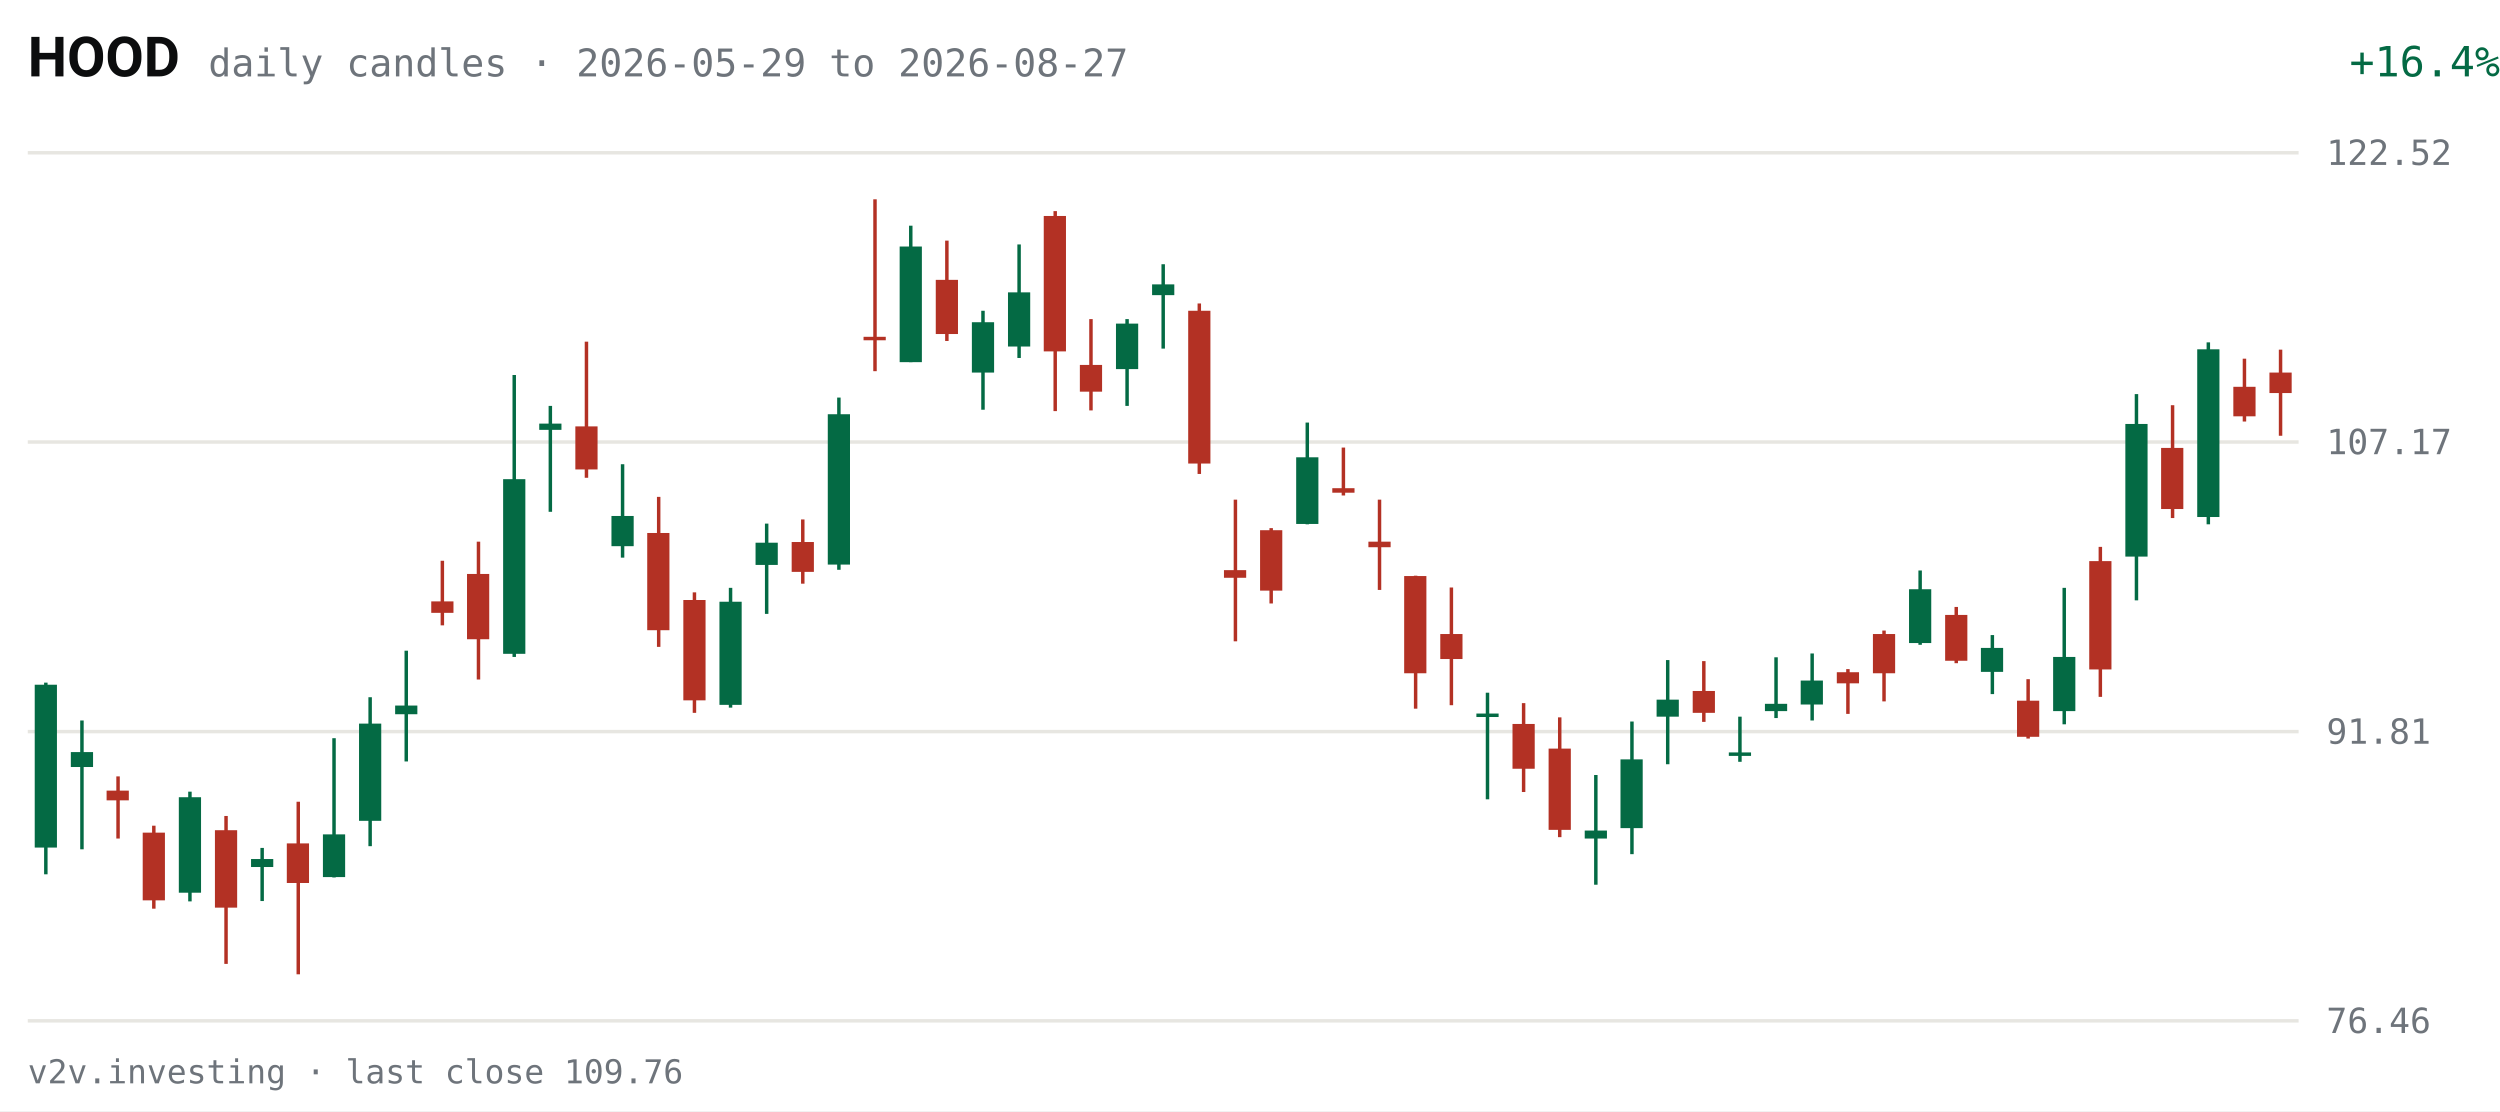
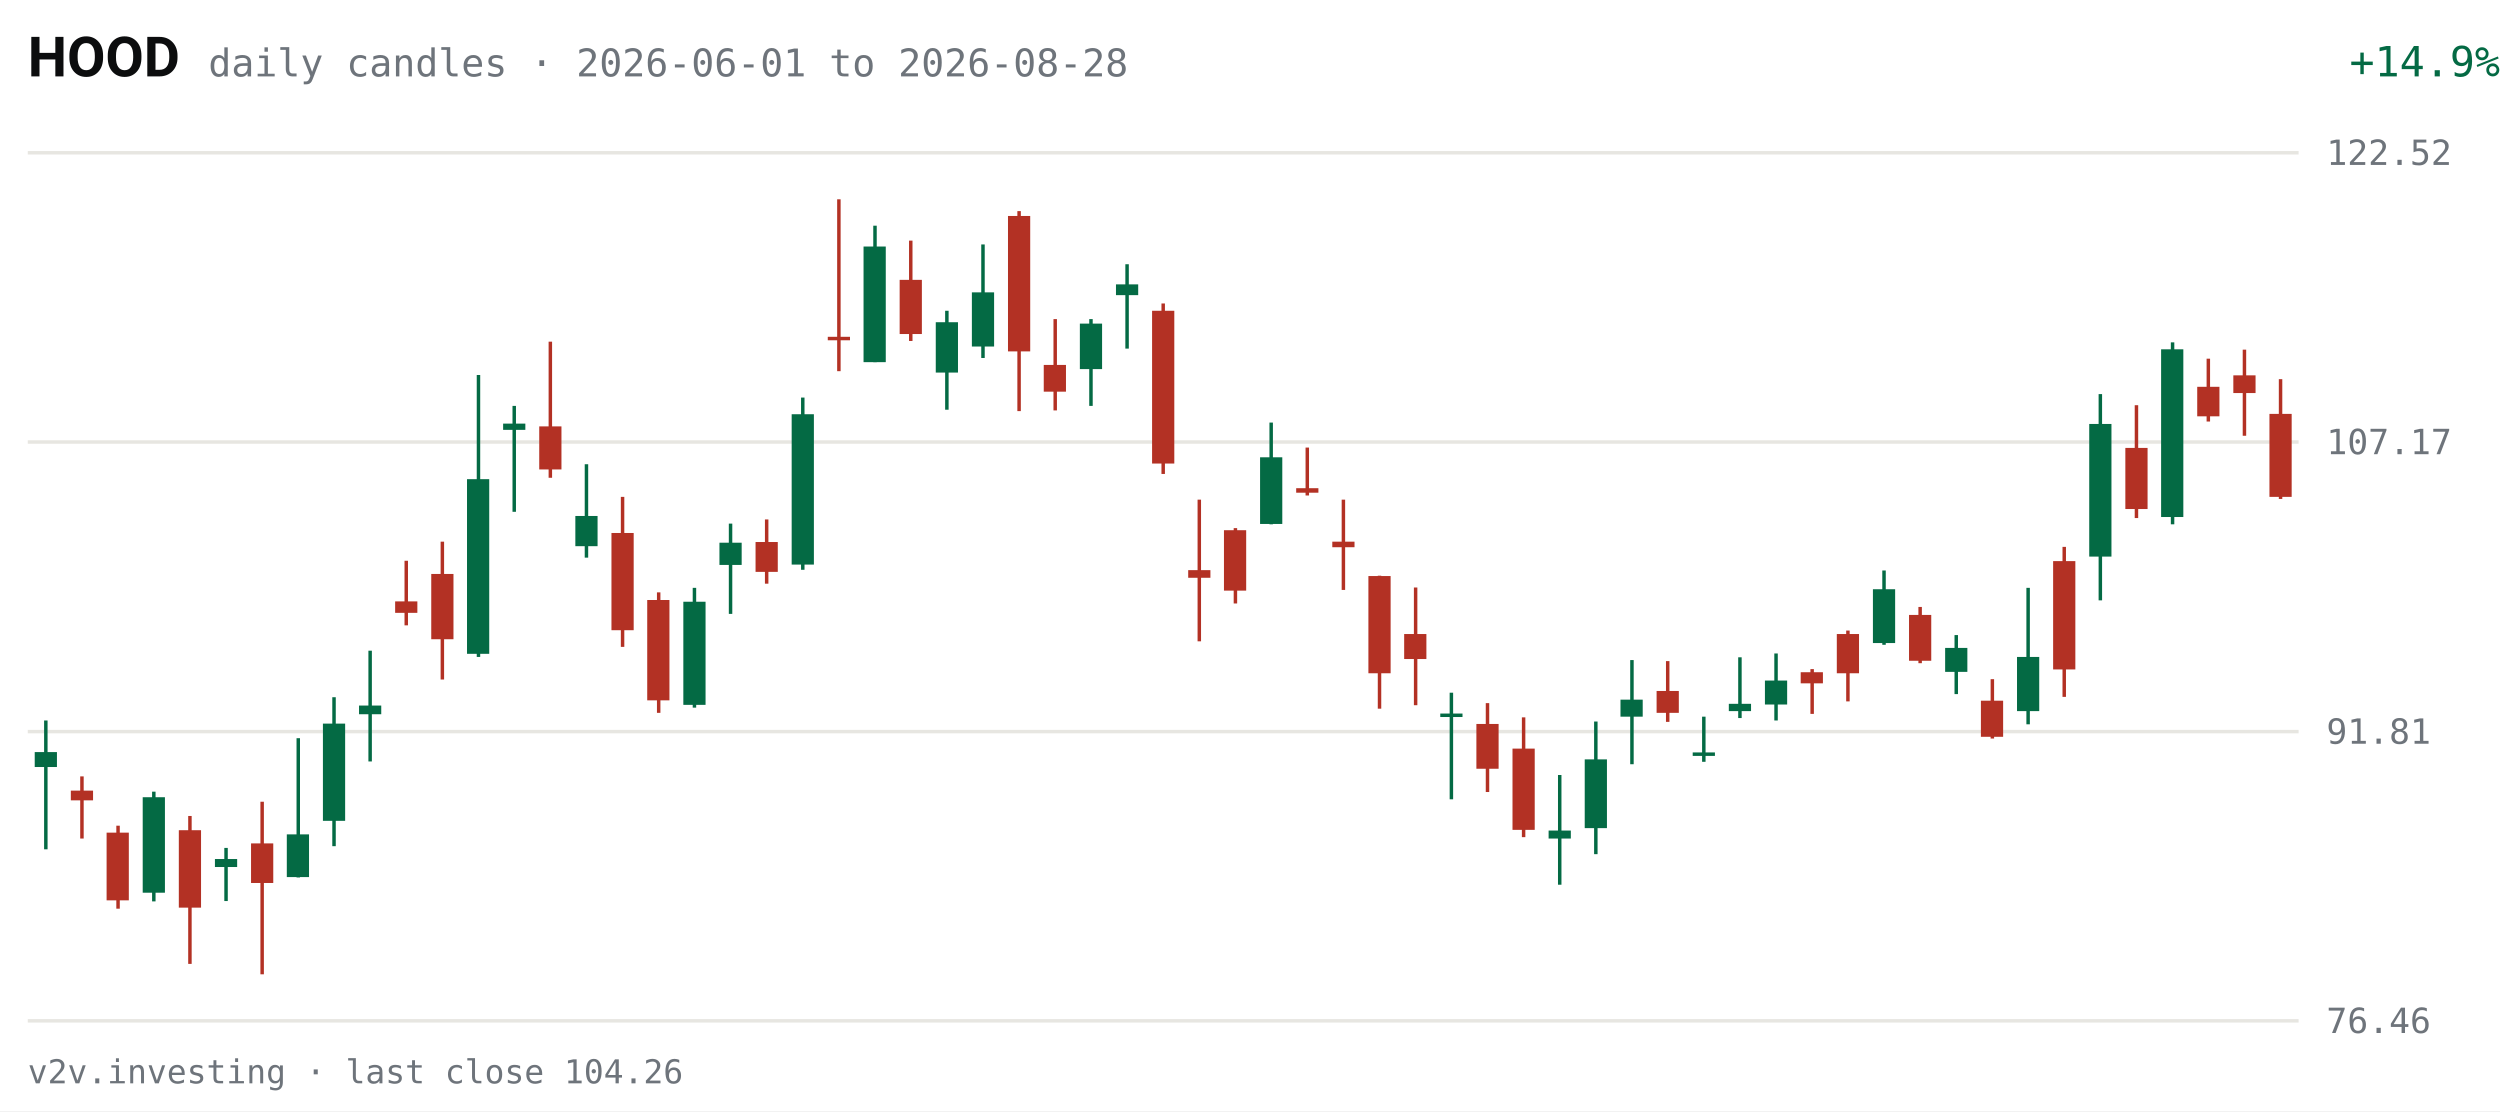
<svg xmlns="http://www.w3.org/2000/svg" viewBox="0 0 720 320" width="720" height="320" role="img" aria-label="HOOD daily candles, last 63 sessions">
  <rect width="720" height="320" fill="#FFFFFF" />
  <text x="8" y="22" fill="#0C0D0E" font-size="16" font-weight="600" font-family="system-ui,-apple-system,Segoe UI,Roboto,sans-serif">HOOD</text>
-   <text x="60" y="22" fill="#6E747B" font-size="11" font-family="ui-monospace,SFMono-Regular,Menlo,Consolas,monospace">daily candles · 2026-05-29 to 2026-08-27</text>
-   <text x="670" y="22" fill="#046A44" font-size="12" text-anchor="end" font-family="ui-monospace,SFMono-Regular,Menlo,Consolas,monospace" transform="translate(50,0)">+16.4%</text>
+   <text x="60" y="22" fill="#6E747B" font-size="11" font-family="ui-monospace,SFMono-Regular,Menlo,Consolas,monospace">daily candles · 2026-06-01 to 2026-08-28</text>
+   <text x="670" y="22" fill="#046A44" font-size="12" text-anchor="end" font-family="ui-monospace,SFMono-Regular,Menlo,Consolas,monospace" transform="translate(50,0)">+14.9%</text>
  <g font-family="ui-monospace,SFMono-Regular,Menlo,Consolas,monospace">
    <line x1="8" y1="294.0" x2="662" y2="294.0" stroke="#E7E6E1" stroke-width="1" />
    <text x="670" y="297.5" fill="#6E747B" font-size="10">76.46</text>
    <line x1="8" y1="210.7" x2="662" y2="210.7" stroke="#E7E6E1" stroke-width="1" />
    <text x="670" y="214.2" fill="#6E747B" font-size="10">91.81</text>
    <line x1="8" y1="127.3" x2="662" y2="127.3" stroke="#E7E6E1" stroke-width="1" />
    <text x="670" y="130.8" fill="#6E747B" font-size="10">107.17</text>
    <line x1="8" y1="44.0" x2="662" y2="44.0" stroke="#E7E6E1" stroke-width="1" />
    <text x="670" y="47.5" fill="#6E747B" font-size="10">122.52</text>
-     <line x1="13.2" y1="196.6" x2="13.2" y2="251.8" stroke="#046A44" stroke-width="1" />
-     <rect x="10.0" y="197.2" width="6.4" height="46.9" fill="#046A44" />
-     <line x1="23.6" y1="207.5" x2="23.6" y2="244.6" stroke="#046A44" stroke-width="1" />
-     <rect x="20.4" y="216.6" width="6.4" height="4.3" fill="#046A44" />
-     <line x1="34.0" y1="223.6" x2="34.0" y2="241.5" stroke="#B33124" stroke-width="1" />
-     <rect x="30.7" y="227.7" width="6.4" height="2.8" fill="#B33124" />
-     <line x1="44.3" y1="237.8" x2="44.3" y2="261.7" stroke="#B33124" stroke-width="1" />
-     <rect x="41.1" y="239.8" width="6.4" height="19.5" fill="#B33124" />
-     <line x1="54.7" y1="228.0" x2="54.7" y2="259.6" stroke="#046A44" stroke-width="1" />
-     <rect x="51.5" y="229.6" width="6.4" height="27.5" fill="#046A44" />
-     <line x1="65.1" y1="235.0" x2="65.1" y2="277.6" stroke="#B33124" stroke-width="1" />
-     <rect x="61.9" y="239.1" width="6.4" height="22.3" fill="#B33124" />
-     <line x1="75.5" y1="244.2" x2="75.5" y2="259.5" stroke="#046A44" stroke-width="1" />
-     <rect x="72.3" y="247.4" width="6.4" height="2.3" fill="#046A44" />
-     <line x1="85.9" y1="230.9" x2="85.9" y2="280.6" stroke="#B33124" stroke-width="1" />
-     <rect x="82.6" y="242.9" width="6.4" height="11.4" fill="#B33124" />
-     <line x1="96.2" y1="212.6" x2="96.2" y2="252.7" stroke="#046A44" stroke-width="1" />
-     <rect x="93.0" y="240.3" width="6.4" height="12.3" fill="#046A44" />
-     <line x1="106.6" y1="200.8" x2="106.6" y2="243.7" stroke="#046A44" stroke-width="1" />
-     <rect x="103.4" y="208.4" width="6.4" height="28.0" fill="#046A44" />
-     <line x1="117.0" y1="187.4" x2="117.0" y2="219.3" stroke="#046A44" stroke-width="1" />
-     <rect x="113.8" y="203.2" width="6.4" height="2.5" fill="#046A44" />
-     <line x1="127.4" y1="161.5" x2="127.4" y2="180.1" stroke="#B33124" stroke-width="1" />
-     <rect x="124.2" y="173.2" width="6.4" height="3.3" fill="#B33124" />
-     <line x1="137.8" y1="156.0" x2="137.8" y2="195.7" stroke="#B33124" stroke-width="1" />
-     <rect x="134.5" y="165.3" width="6.4" height="18.8" fill="#B33124" />
-     <line x1="148.1" y1="108.0" x2="148.1" y2="189.2" stroke="#046A44" stroke-width="1" />
-     <rect x="144.9" y="138.0" width="6.4" height="50.3" fill="#046A44" />
-     <line x1="158.5" y1="116.9" x2="158.5" y2="147.4" stroke="#046A44" stroke-width="1" />
-     <rect x="155.3" y="122.0" width="6.4" height="1.8" fill="#046A44" />
-     <line x1="168.9" y1="98.4" x2="168.9" y2="137.6" stroke="#B33124" stroke-width="1" />
-     <rect x="165.7" y="122.8" width="6.4" height="12.4" fill="#B33124" />
-     <line x1="179.3" y1="133.7" x2="179.3" y2="160.6" stroke="#046A44" stroke-width="1" />
-     <rect x="176.1" y="148.6" width="6.4" height="8.7" fill="#046A44" />
-     <line x1="189.7" y1="143.1" x2="189.7" y2="186.3" stroke="#B33124" stroke-width="1" />
-     <rect x="186.4" y="153.5" width="6.4" height="28.0" fill="#B33124" />
-     <line x1="200.0" y1="170.6" x2="200.0" y2="205.3" stroke="#B33124" stroke-width="1" />
-     <rect x="196.8" y="172.8" width="6.4" height="28.9" fill="#B33124" />
-     <line x1="210.4" y1="169.3" x2="210.4" y2="203.8" stroke="#046A44" stroke-width="1" />
-     <rect x="207.2" y="173.3" width="6.4" height="29.7" fill="#046A44" />
-     <line x1="220.8" y1="150.8" x2="220.8" y2="176.8" stroke="#046A44" stroke-width="1" />
-     <rect x="217.6" y="156.3" width="6.4" height="6.4" fill="#046A44" />
-     <line x1="231.2" y1="149.6" x2="231.2" y2="168.1" stroke="#B33124" stroke-width="1" />
-     <rect x="228.0" y="156.1" width="6.4" height="8.6" fill="#B33124" />
-     <line x1="241.6" y1="114.5" x2="241.6" y2="164.1" stroke="#046A44" stroke-width="1" />
-     <rect x="238.4" y="119.3" width="6.4" height="43.3" fill="#046A44" />
-     <line x1="252.0" y1="57.4" x2="252.0" y2="106.9" stroke="#B33124" stroke-width="1" />
-     <rect x="248.7" y="97.0" width="6.4" height="1.0" fill="#B33124" />
-     <line x1="262.3" y1="65.0" x2="262.3" y2="104.3" stroke="#046A44" stroke-width="1" />
-     <rect x="259.1" y="71.0" width="6.4" height="33.3" fill="#046A44" />
-     <line x1="272.7" y1="69.3" x2="272.7" y2="98.2" stroke="#B33124" stroke-width="1" />
-     <rect x="269.5" y="80.6" width="6.4" height="15.6" fill="#B33124" />
-     <line x1="283.1" y1="89.5" x2="283.1" y2="118.0" stroke="#046A44" stroke-width="1" />
-     <rect x="279.9" y="92.8" width="6.4" height="14.5" fill="#046A44" />
-     <line x1="293.5" y1="70.4" x2="293.5" y2="103.1" stroke="#046A44" stroke-width="1" />
-     <rect x="290.3" y="84.2" width="6.4" height="15.6" fill="#046A44" />
-     <line x1="303.9" y1="60.8" x2="303.9" y2="118.4" stroke="#B33124" stroke-width="1" />
-     <rect x="300.6" y="62.2" width="6.4" height="39.0" fill="#B33124" />
-     <line x1="314.2" y1="91.9" x2="314.2" y2="118.2" stroke="#B33124" stroke-width="1" />
-     <rect x="311.0" y="105.1" width="6.4" height="7.7" fill="#B33124" />
-     <line x1="324.6" y1="91.9" x2="324.6" y2="116.9" stroke="#046A44" stroke-width="1" />
-     <rect x="321.4" y="93.2" width="6.4" height="13.1" fill="#046A44" />
-     <line x1="335.0" y1="76.1" x2="335.0" y2="100.4" stroke="#046A44" stroke-width="1" />
-     <rect x="331.8" y="81.9" width="6.4" height="3.1" fill="#046A44" />
-     <line x1="345.4" y1="87.4" x2="345.4" y2="136.5" stroke="#B33124" stroke-width="1" />
-     <rect x="342.2" y="89.5" width="6.4" height="44.0" fill="#B33124" />
-     <line x1="355.8" y1="143.9" x2="355.8" y2="184.7" stroke="#B33124" stroke-width="1" />
-     <rect x="352.5" y="164.2" width="6.4" height="2.2" fill="#B33124" />
-     <line x1="366.1" y1="152.1" x2="366.1" y2="173.8" stroke="#B33124" stroke-width="1" />
-     <rect x="362.9" y="152.7" width="6.4" height="17.4" fill="#B33124" />
-     <line x1="376.5" y1="121.7" x2="376.5" y2="151.0" stroke="#046A44" stroke-width="1" />
-     <rect x="373.3" y="131.7" width="6.4" height="19.2" fill="#046A44" />
-     <line x1="386.9" y1="128.9" x2="386.9" y2="142.7" stroke="#B33124" stroke-width="1" />
-     <rect x="383.7" y="140.6" width="6.4" height="1.3" fill="#B33124" />
-     <line x1="397.3" y1="143.9" x2="397.3" y2="169.9" stroke="#B33124" stroke-width="1" />
-     <rect x="394.1" y="156.0" width="6.4" height="1.6" fill="#B33124" />
-     <line x1="407.7" y1="165.8" x2="407.7" y2="204.1" stroke="#B33124" stroke-width="1" />
-     <rect x="404.4" y="165.9" width="6.4" height="28.0" fill="#B33124" />
-     <line x1="418.0" y1="169.2" x2="418.0" y2="203.1" stroke="#B33124" stroke-width="1" />
-     <rect x="414.8" y="182.6" width="6.4" height="7.2" fill="#B33124" />
-     <line x1="428.4" y1="199.5" x2="428.4" y2="230.2" stroke="#046A44" stroke-width="1" />
-     <rect x="425.2" y="205.5" width="6.4" height="1.0" fill="#046A44" />
-     <line x1="438.8" y1="202.5" x2="438.8" y2="228.1" stroke="#B33124" stroke-width="1" />
-     <rect x="435.6" y="208.5" width="6.4" height="12.9" fill="#B33124" />
-     <line x1="449.2" y1="206.6" x2="449.2" y2="241.1" stroke="#B33124" stroke-width="1" />
-     <rect x="446.0" y="215.6" width="6.4" height="23.4" fill="#B33124" />
-     <line x1="459.6" y1="223.2" x2="459.6" y2="254.8" stroke="#046A44" stroke-width="1" />
-     <rect x="456.4" y="239.2" width="6.4" height="2.3" fill="#046A44" />
-     <line x1="470.0" y1="207.8" x2="470.0" y2="246.0" stroke="#046A44" stroke-width="1" />
-     <rect x="466.7" y="218.7" width="6.4" height="19.8" fill="#046A44" />
-     <line x1="480.3" y1="190.1" x2="480.3" y2="220.1" stroke="#046A44" stroke-width="1" />
-     <rect x="477.1" y="201.5" width="6.4" height="4.9" fill="#046A44" />
-     <line x1="490.7" y1="190.4" x2="490.7" y2="207.9" stroke="#B33124" stroke-width="1" />
-     <rect x="487.5" y="199.0" width="6.4" height="6.3" fill="#B33124" />
-     <line x1="501.1" y1="206.4" x2="501.1" y2="219.4" stroke="#046A44" stroke-width="1" />
-     <rect x="497.9" y="216.7" width="6.4" height="1.0" fill="#046A44" />
-     <line x1="511.5" y1="189.3" x2="511.5" y2="206.8" stroke="#046A44" stroke-width="1" />
-     <rect x="508.3" y="202.7" width="6.4" height="2.1" fill="#046A44" />
-     <line x1="521.9" y1="188.2" x2="521.9" y2="207.5" stroke="#046A44" stroke-width="1" />
-     <rect x="518.6" y="196.0" width="6.4" height="6.9" fill="#046A44" />
-     <line x1="532.2" y1="192.7" x2="532.2" y2="205.6" stroke="#B33124" stroke-width="1" />
-     <rect x="529.0" y="193.6" width="6.4" height="3.2" fill="#B33124" />
-     <line x1="542.6" y1="181.6" x2="542.6" y2="202.0" stroke="#B33124" stroke-width="1" />
-     <rect x="539.4" y="182.6" width="6.4" height="11.3" fill="#B33124" />
-     <line x1="553.0" y1="164.3" x2="553.0" y2="185.7" stroke="#046A44" stroke-width="1" />
-     <rect x="549.8" y="169.7" width="6.4" height="15.5" fill="#046A44" />
-     <line x1="563.4" y1="174.8" x2="563.4" y2="191.0" stroke="#B33124" stroke-width="1" />
-     <rect x="560.2" y="177.1" width="6.4" height="13.2" fill="#B33124" />
-     <line x1="573.8" y1="182.9" x2="573.8" y2="199.9" stroke="#046A44" stroke-width="1" />
-     <rect x="570.5" y="186.6" width="6.4" height="6.9" fill="#046A44" />
-     <line x1="584.1" y1="195.6" x2="584.1" y2="212.7" stroke="#B33124" stroke-width="1" />
-     <rect x="580.9" y="201.8" width="6.4" height="10.4" fill="#B33124" />
-     <line x1="594.5" y1="169.3" x2="594.5" y2="208.6" stroke="#046A44" stroke-width="1" />
-     <rect x="591.3" y="189.2" width="6.4" height="15.6" fill="#046A44" />
-     <line x1="604.9" y1="157.5" x2="604.9" y2="200.7" stroke="#B33124" stroke-width="1" />
-     <rect x="601.7" y="161.6" width="6.4" height="31.2" fill="#B33124" />
-     <line x1="615.3" y1="113.5" x2="615.3" y2="172.9" stroke="#046A44" stroke-width="1" />
-     <rect x="612.1" y="122.1" width="6.4" height="38.2" fill="#046A44" />
-     <line x1="625.7" y1="116.7" x2="625.7" y2="149.2" stroke="#B33124" stroke-width="1" />
-     <rect x="622.4" y="129.0" width="6.4" height="17.6" fill="#B33124" />
-     <line x1="636.0" y1="98.6" x2="636.0" y2="151.0" stroke="#046A44" stroke-width="1" />
-     <rect x="632.8" y="100.6" width="6.4" height="48.3" fill="#046A44" />
-     <line x1="646.4" y1="103.3" x2="646.4" y2="121.4" stroke="#B33124" stroke-width="1" />
-     <rect x="643.2" y="111.4" width="6.4" height="8.5" fill="#B33124" />
-     <line x1="656.8" y1="100.7" x2="656.8" y2="125.5" stroke="#B33124" stroke-width="1" />
-     <rect x="653.6" y="107.3" width="6.4" height="5.9" fill="#B33124" />
+     <line x1="13.2" y1="207.5" x2="13.2" y2="244.6" stroke="#046A44" stroke-width="1" />
+     <rect x="10.0" y="216.6" width="6.4" height="4.3" fill="#046A44" />
+     <line x1="23.6" y1="223.6" x2="23.6" y2="241.5" stroke="#B33124" stroke-width="1" />
+     <rect x="20.4" y="227.7" width="6.4" height="2.8" fill="#B33124" />
+     <line x1="34.0" y1="237.8" x2="34.0" y2="261.7" stroke="#B33124" stroke-width="1" />
+     <rect x="30.7" y="239.8" width="6.4" height="19.5" fill="#B33124" />
+     <line x1="44.3" y1="228.0" x2="44.3" y2="259.6" stroke="#046A44" stroke-width="1" />
+     <rect x="41.1" y="229.6" width="6.4" height="27.5" fill="#046A44" />
+     <line x1="54.7" y1="235.0" x2="54.7" y2="277.6" stroke="#B33124" stroke-width="1" />
+     <rect x="51.5" y="239.1" width="6.4" height="22.3" fill="#B33124" />
+     <line x1="65.1" y1="244.2" x2="65.1" y2="259.5" stroke="#046A44" stroke-width="1" />
+     <rect x="61.9" y="247.4" width="6.4" height="2.3" fill="#046A44" />
+     <line x1="75.5" y1="230.9" x2="75.5" y2="280.6" stroke="#B33124" stroke-width="1" />
+     <rect x="72.3" y="242.9" width="6.4" height="11.4" fill="#B33124" />
+     <line x1="85.9" y1="212.6" x2="85.9" y2="252.7" stroke="#046A44" stroke-width="1" />
+     <rect x="82.6" y="240.3" width="6.4" height="12.3" fill="#046A44" />
+     <line x1="96.2" y1="200.8" x2="96.2" y2="243.7" stroke="#046A44" stroke-width="1" />
+     <rect x="93.0" y="208.4" width="6.4" height="28.0" fill="#046A44" />
+     <line x1="106.6" y1="187.4" x2="106.6" y2="219.3" stroke="#046A44" stroke-width="1" />
+     <rect x="103.4" y="203.2" width="6.4" height="2.5" fill="#046A44" />
+     <line x1="117.0" y1="161.5" x2="117.0" y2="180.1" stroke="#B33124" stroke-width="1" />
+     <rect x="113.8" y="173.2" width="6.4" height="3.3" fill="#B33124" />
+     <line x1="127.4" y1="156.0" x2="127.4" y2="195.7" stroke="#B33124" stroke-width="1" />
+     <rect x="124.2" y="165.3" width="6.4" height="18.8" fill="#B33124" />
+     <line x1="137.8" y1="108.0" x2="137.8" y2="189.2" stroke="#046A44" stroke-width="1" />
+     <rect x="134.5" y="138.0" width="6.4" height="50.3" fill="#046A44" />
+     <line x1="148.1" y1="116.9" x2="148.1" y2="147.4" stroke="#046A44" stroke-width="1" />
+     <rect x="144.9" y="122.0" width="6.4" height="1.8" fill="#046A44" />
+     <line x1="158.5" y1="98.4" x2="158.5" y2="137.6" stroke="#B33124" stroke-width="1" />
+     <rect x="155.3" y="122.8" width="6.4" height="12.4" fill="#B33124" />
+     <line x1="168.9" y1="133.7" x2="168.9" y2="160.6" stroke="#046A44" stroke-width="1" />
+     <rect x="165.7" y="148.6" width="6.4" height="8.7" fill="#046A44" />
+     <line x1="179.3" y1="143.1" x2="179.3" y2="186.3" stroke="#B33124" stroke-width="1" />
+     <rect x="176.1" y="153.5" width="6.4" height="28.0" fill="#B33124" />
+     <line x1="189.7" y1="170.6" x2="189.7" y2="205.3" stroke="#B33124" stroke-width="1" />
+     <rect x="186.4" y="172.8" width="6.4" height="28.9" fill="#B33124" />
+     <line x1="200.0" y1="169.3" x2="200.0" y2="203.8" stroke="#046A44" stroke-width="1" />
+     <rect x="196.8" y="173.3" width="6.4" height="29.7" fill="#046A44" />
+     <line x1="210.4" y1="150.8" x2="210.4" y2="176.8" stroke="#046A44" stroke-width="1" />
+     <rect x="207.2" y="156.3" width="6.4" height="6.4" fill="#046A44" />
+     <line x1="220.8" y1="149.6" x2="220.8" y2="168.1" stroke="#B33124" stroke-width="1" />
+     <rect x="217.6" y="156.1" width="6.4" height="8.6" fill="#B33124" />
+     <line x1="231.2" y1="114.5" x2="231.2" y2="164.1" stroke="#046A44" stroke-width="1" />
+     <rect x="228.0" y="119.3" width="6.4" height="43.3" fill="#046A44" />
+     <line x1="241.6" y1="57.4" x2="241.6" y2="106.9" stroke="#B33124" stroke-width="1" />
+     <rect x="238.4" y="97.0" width="6.4" height="1.0" fill="#B33124" />
+     <line x1="252.0" y1="65.0" x2="252.0" y2="104.3" stroke="#046A44" stroke-width="1" />
+     <rect x="248.7" y="71.0" width="6.4" height="33.3" fill="#046A44" />
+     <line x1="262.3" y1="69.3" x2="262.3" y2="98.2" stroke="#B33124" stroke-width="1" />
+     <rect x="259.1" y="80.6" width="6.4" height="15.6" fill="#B33124" />
+     <line x1="272.7" y1="89.5" x2="272.7" y2="118.0" stroke="#046A44" stroke-width="1" />
+     <rect x="269.5" y="92.8" width="6.4" height="14.5" fill="#046A44" />
+     <line x1="283.1" y1="70.4" x2="283.1" y2="103.1" stroke="#046A44" stroke-width="1" />
+     <rect x="279.9" y="84.2" width="6.4" height="15.6" fill="#046A44" />
+     <line x1="293.5" y1="60.8" x2="293.5" y2="118.4" stroke="#B33124" stroke-width="1" />
+     <rect x="290.3" y="62.2" width="6.4" height="39.0" fill="#B33124" />
+     <line x1="303.9" y1="91.9" x2="303.9" y2="118.2" stroke="#B33124" stroke-width="1" />
+     <rect x="300.6" y="105.1" width="6.4" height="7.7" fill="#B33124" />
+     <line x1="314.2" y1="91.9" x2="314.2" y2="116.9" stroke="#046A44" stroke-width="1" />
+     <rect x="311.0" y="93.2" width="6.4" height="13.1" fill="#046A44" />
+     <line x1="324.6" y1="76.1" x2="324.6" y2="100.4" stroke="#046A44" stroke-width="1" />
+     <rect x="321.4" y="81.9" width="6.4" height="3.1" fill="#046A44" />
+     <line x1="335.0" y1="87.4" x2="335.0" y2="136.5" stroke="#B33124" stroke-width="1" />
+     <rect x="331.8" y="89.5" width="6.4" height="44.0" fill="#B33124" />
+     <line x1="345.4" y1="143.9" x2="345.4" y2="184.7" stroke="#B33124" stroke-width="1" />
+     <rect x="342.2" y="164.2" width="6.4" height="2.2" fill="#B33124" />
+     <line x1="355.8" y1="152.1" x2="355.8" y2="173.8" stroke="#B33124" stroke-width="1" />
+     <rect x="352.5" y="152.7" width="6.4" height="17.4" fill="#B33124" />
+     <line x1="366.1" y1="121.7" x2="366.1" y2="151.0" stroke="#046A44" stroke-width="1" />
+     <rect x="362.9" y="131.7" width="6.4" height="19.2" fill="#046A44" />
+     <line x1="376.5" y1="128.9" x2="376.5" y2="142.7" stroke="#B33124" stroke-width="1" />
+     <rect x="373.3" y="140.6" width="6.4" height="1.3" fill="#B33124" />
+     <line x1="386.9" y1="143.9" x2="386.9" y2="169.9" stroke="#B33124" stroke-width="1" />
+     <rect x="383.7" y="156.0" width="6.4" height="1.6" fill="#B33124" />
+     <line x1="397.3" y1="165.8" x2="397.3" y2="204.1" stroke="#B33124" stroke-width="1" />
+     <rect x="394.1" y="165.9" width="6.4" height="28.0" fill="#B33124" />
+     <line x1="407.7" y1="169.2" x2="407.7" y2="203.1" stroke="#B33124" stroke-width="1" />
+     <rect x="404.4" y="182.6" width="6.4" height="7.2" fill="#B33124" />
+     <line x1="418.0" y1="199.5" x2="418.0" y2="230.2" stroke="#046A44" stroke-width="1" />
+     <rect x="414.8" y="205.5" width="6.4" height="1.0" fill="#046A44" />
+     <line x1="428.4" y1="202.5" x2="428.4" y2="228.1" stroke="#B33124" stroke-width="1" />
+     <rect x="425.2" y="208.5" width="6.4" height="12.9" fill="#B33124" />
+     <line x1="438.8" y1="206.6" x2="438.8" y2="241.1" stroke="#B33124" stroke-width="1" />
+     <rect x="435.6" y="215.6" width="6.4" height="23.4" fill="#B33124" />
+     <line x1="449.2" y1="223.2" x2="449.2" y2="254.8" stroke="#046A44" stroke-width="1" />
+     <rect x="446.0" y="239.2" width="6.4" height="2.3" fill="#046A44" />
+     <line x1="459.6" y1="207.8" x2="459.6" y2="246.0" stroke="#046A44" stroke-width="1" />
+     <rect x="456.4" y="218.7" width="6.4" height="19.8" fill="#046A44" />
+     <line x1="470.0" y1="190.1" x2="470.0" y2="220.1" stroke="#046A44" stroke-width="1" />
+     <rect x="466.7" y="201.5" width="6.4" height="4.9" fill="#046A44" />
+     <line x1="480.3" y1="190.4" x2="480.3" y2="207.9" stroke="#B33124" stroke-width="1" />
+     <rect x="477.1" y="199.0" width="6.4" height="6.3" fill="#B33124" />
+     <line x1="490.7" y1="206.4" x2="490.7" y2="219.4" stroke="#046A44" stroke-width="1" />
+     <rect x="487.5" y="216.7" width="6.4" height="1.0" fill="#046A44" />
+     <line x1="501.1" y1="189.3" x2="501.1" y2="206.8" stroke="#046A44" stroke-width="1" />
+     <rect x="497.9" y="202.7" width="6.4" height="2.1" fill="#046A44" />
+     <line x1="511.5" y1="188.2" x2="511.5" y2="207.5" stroke="#046A44" stroke-width="1" />
+     <rect x="508.3" y="196.0" width="6.4" height="6.9" fill="#046A44" />
+     <line x1="521.9" y1="192.7" x2="521.9" y2="205.6" stroke="#B33124" stroke-width="1" />
+     <rect x="518.6" y="193.6" width="6.4" height="3.2" fill="#B33124" />
+     <line x1="532.2" y1="181.6" x2="532.2" y2="202.0" stroke="#B33124" stroke-width="1" />
+     <rect x="529.0" y="182.6" width="6.4" height="11.3" fill="#B33124" />
+     <line x1="542.6" y1="164.3" x2="542.6" y2="185.7" stroke="#046A44" stroke-width="1" />
+     <rect x="539.4" y="169.7" width="6.4" height="15.5" fill="#046A44" />
+     <line x1="553.0" y1="174.8" x2="553.0" y2="191.0" stroke="#B33124" stroke-width="1" />
+     <rect x="549.8" y="177.1" width="6.4" height="13.2" fill="#B33124" />
+     <line x1="563.4" y1="182.9" x2="563.4" y2="199.9" stroke="#046A44" stroke-width="1" />
+     <rect x="560.2" y="186.6" width="6.4" height="6.9" fill="#046A44" />
+     <line x1="573.8" y1="195.6" x2="573.8" y2="212.7" stroke="#B33124" stroke-width="1" />
+     <rect x="570.5" y="201.8" width="6.4" height="10.4" fill="#B33124" />
+     <line x1="584.1" y1="169.3" x2="584.1" y2="208.6" stroke="#046A44" stroke-width="1" />
+     <rect x="580.9" y="189.2" width="6.4" height="15.6" fill="#046A44" />
+     <line x1="594.5" y1="157.5" x2="594.5" y2="200.7" stroke="#B33124" stroke-width="1" />
+     <rect x="591.3" y="161.6" width="6.4" height="31.2" fill="#B33124" />
+     <line x1="604.9" y1="113.5" x2="604.9" y2="172.9" stroke="#046A44" stroke-width="1" />
+     <rect x="601.7" y="122.1" width="6.4" height="38.2" fill="#046A44" />
+     <line x1="615.3" y1="116.7" x2="615.3" y2="149.2" stroke="#B33124" stroke-width="1" />
+     <rect x="612.1" y="129.0" width="6.4" height="17.6" fill="#B33124" />
+     <line x1="625.7" y1="98.6" x2="625.7" y2="151.0" stroke="#046A44" stroke-width="1" />
+     <rect x="622.4" y="100.6" width="6.4" height="48.3" fill="#046A44" />
+     <line x1="636.0" y1="103.3" x2="636.0" y2="121.4" stroke="#B33124" stroke-width="1" />
+     <rect x="632.8" y="111.4" width="6.4" height="8.5" fill="#B33124" />
+     <line x1="646.4" y1="100.7" x2="646.4" y2="125.5" stroke="#B33124" stroke-width="1" />
+     <rect x="643.2" y="108.1" width="6.4" height="5.1" fill="#B33124" />
+     <line x1="656.8" y1="109.2" x2="656.8" y2="143.7" stroke="#B33124" stroke-width="1" />
+     <rect x="653.6" y="119.2" width="6.4" height="23.9" fill="#B33124" />
  </g>
-   <text x="8" y="312" fill="#6E747B" font-size="9.5" font-family="ui-monospace,SFMono-Regular,Menlo,Consolas,monospace">v2v.investing · last close 109.76</text>
+   <text x="8" y="312" fill="#6E747B" font-size="9.5" font-family="ui-monospace,SFMono-Regular,Menlo,Consolas,monospace">v2v.investing · last close 104.26</text>
</svg>
